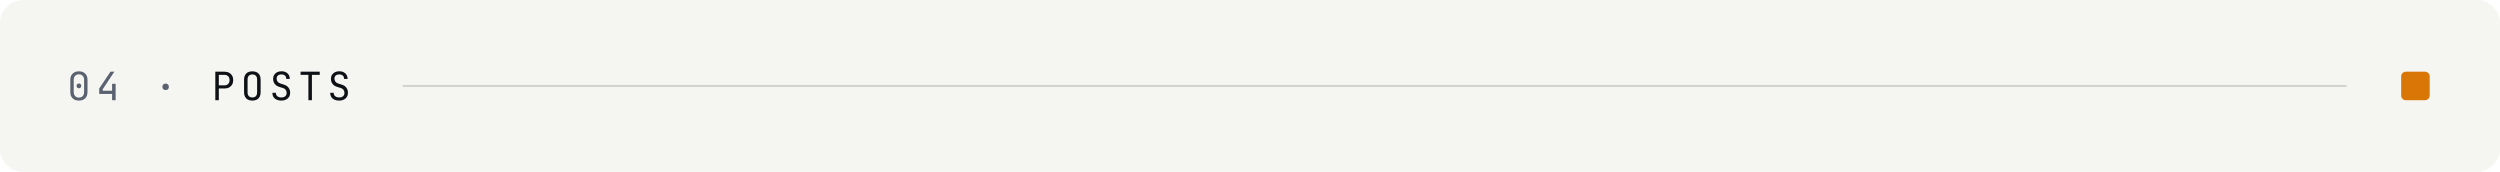
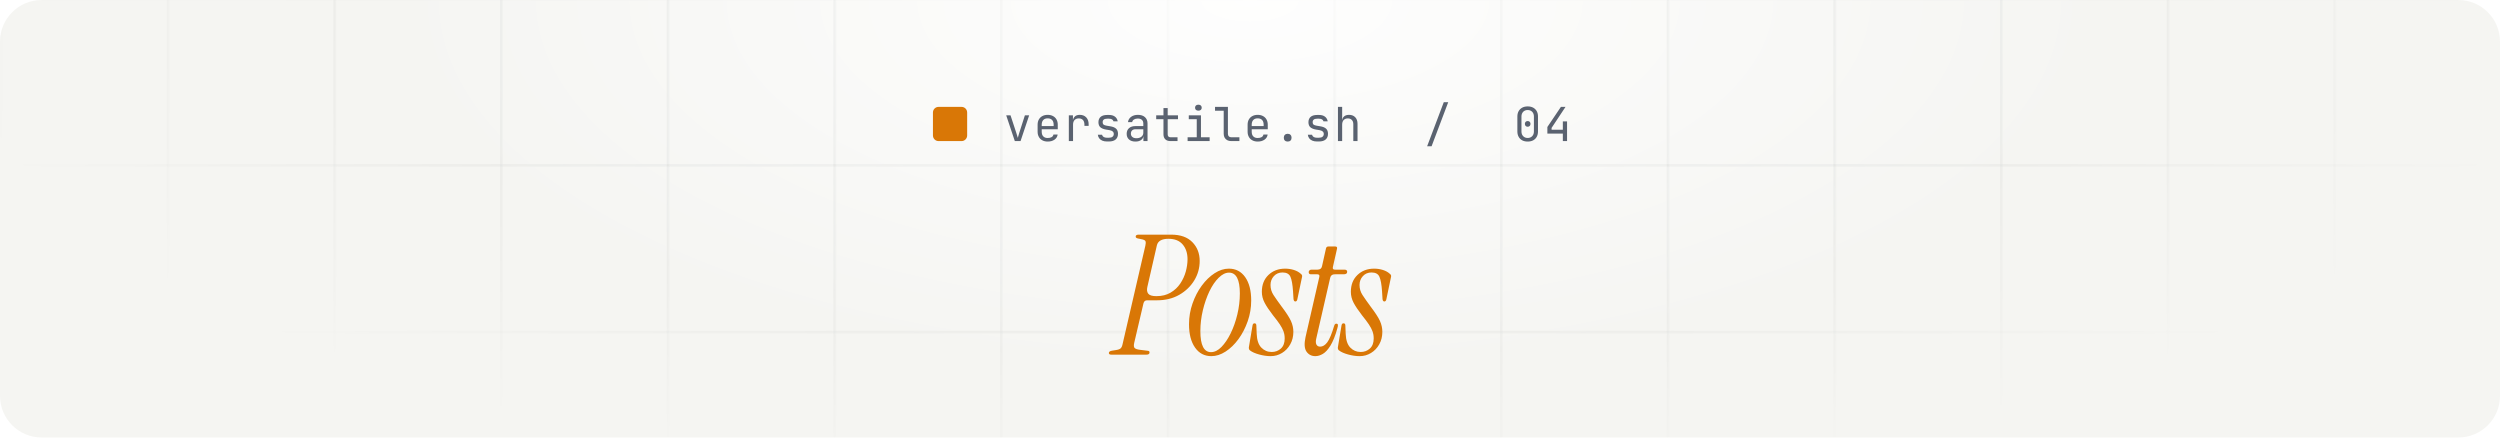
- <svg xmlns="http://www.w3.org/2000/svg" width="1280" height="88" viewBox="0 0 1280 88" role="img" aria-label="04 · posts">
-   <defs />
-   <rect width="1280" height="88" rx="12" fill="#f5f5f2" />
-   <path fill="#5a6270" d="M40.4 51.51Q39.06 51.51 38.07 50.98Q37.08 50.45 36.54 49.48Q36 48.51 36 47.21L36 40.81Q36 39.49 36.54 38.53Q37.08 37.57 38.07 37.04Q39.06 36.51 40.4 36.51Q41.76 36.51 42.74 37.04Q43.72 37.57 44.26 38.53Q44.8 39.49 44.8 40.81L44.8 47.21Q44.8 48.51 44.26 49.48Q43.72 50.45 42.73 50.98Q41.74 51.51 40.4 51.51ZM40.4 49.97Q41.6 49.97 42.33 49.2Q43.06 48.43 43.06 47.21L43.06 40.81Q43.06 39.59 42.33 38.82Q41.6 38.05 40.4 38.05Q39.2 38.05 38.47 38.82Q37.74 39.59 37.74 40.81L37.74 47.21Q37.74 48.43 38.47 49.2Q39.2 49.97 40.4 49.97ZM40.4 45.19Q39.86 45.19 39.53 44.85Q39.2 44.51 39.2 43.95Q39.2 43.41 39.53 43.08Q39.86 42.75 40.4 42.75Q40.94 42.75 41.27 43.08Q41.6 43.41 41.6 43.95Q41.6 44.51 41.27 44.85Q40.94 45.19 40.4 45.19ZM57.4 51.31L57.4 48.11L50.8 48.11L50.8 45.29L56.58 36.71L58.54 36.71L52.6 45.67L52.6 46.47L57.4 46.47L57.4 42.91L59.2 42.91L59.2 51.31ZM84.8 46.11Q84.04 46.11 83.59 45.67Q83.14 45.23 83.14 44.49Q83.14 43.71 83.59 43.25Q84.04 42.79 84.8 42.79Q85.56 42.79 86.01 43.25Q86.46 43.71 86.46 44.49Q86.46 45.23 86.01 45.67Q85.56 46.11 84.8 46.11Z" />
-   <path fill="#0e1116" d="M110.24 51.31L110.24 36.71L114.94 36.71Q116.3 36.71 117.3 37.24Q118.3 37.77 118.85 38.73Q119.4 39.69 119.4 41.01Q119.4 42.31 118.85 43.28Q118.3 44.25 117.3 44.78Q116.3 45.31 114.94 45.31L112.04 45.31L112.04 51.31ZM112.04 43.69L114.94 43.69Q116.12 43.69 116.83 42.96Q117.54 42.23 117.54 41.01Q117.54 39.77 116.83 39.05Q116.12 38.33 114.94 38.33L112.04 38.33ZM129.2 51.51Q127.88 51.51 126.93 51.01Q125.98 50.51 125.47 49.56Q124.96 48.61 124.96 47.31L124.96 40.71Q124.96 39.39 125.47 38.45Q125.98 37.51 126.93 37.01Q127.88 36.51 129.2 36.51Q130.52 36.51 131.47 37.01Q132.42 37.51 132.93 38.45Q133.44 39.39 133.44 40.69L133.44 47.31Q133.44 48.61 132.93 49.56Q132.42 50.51 131.47 51.01Q130.52 51.51 129.2 51.51ZM129.2 49.89Q130.38 49.89 131.01 49.22Q131.64 48.55 131.64 47.31L131.64 40.71Q131.64 39.47 131.01 38.8Q130.38 38.13 129.2 38.13Q128.04 38.13 127.4 38.8Q126.76 39.47 126.76 40.71L126.76 47.31Q126.76 48.55 127.4 49.22Q128.04 49.89 129.2 49.89ZM144.08 51.51Q142.64 51.51 141.61 51.03Q140.58 50.55 140.02 49.65Q139.46 48.75 139.44 47.51L141.24 47.51Q141.24 48.61 141.99 49.25Q142.74 49.89 144.08 49.89Q145.34 49.89 146.05 49.27Q146.76 48.65 146.76 47.55Q146.76 46.67 146.29 46.01Q145.82 45.35 144.94 45.09L142.96 44.47Q141.46 44.01 140.65 42.93Q139.84 41.85 139.84 40.39Q139.84 39.21 140.37 38.34Q140.9 37.47 141.86 36.98Q142.82 36.49 144.12 36.49Q146.04 36.49 147.2 37.56Q148.36 38.63 148.38 40.41L146.58 40.41Q146.58 39.33 145.93 38.72Q145.28 38.11 144.1 38.11Q142.94 38.11 142.29 38.67Q141.64 39.23 141.64 40.23Q141.64 41.13 142.12 41.79Q142.6 42.45 143.5 42.73L145.5 43.37Q146.96 43.83 147.76 44.93Q148.56 46.03 148.56 47.51Q148.56 48.71 148 49.61Q147.44 50.51 146.43 51.01Q145.42 51.51 144.08 51.51ZM157.9 51.31L157.9 38.33L153.9 38.33L153.9 36.69L163.7 36.69L163.7 38.33L159.7 38.33L159.7 51.31ZM173.68 51.51Q172.24 51.51 171.21 51.03Q170.18 50.55 169.62 49.65Q169.06 48.75 169.04 47.51L170.84 47.51Q170.84 48.61 171.59 49.25Q172.34 49.89 173.68 49.89Q174.94 49.89 175.65 49.27Q176.36 48.65 176.36 47.55Q176.36 46.67 175.89 46.01Q175.42 45.35 174.54 45.09L172.56 44.47Q171.06 44.01 170.25 42.93Q169.44 41.85 169.44 40.39Q169.44 39.21 169.97 38.34Q170.5 37.47 171.46 36.98Q172.42 36.49 173.72 36.49Q175.64 36.49 176.8 37.56Q177.96 38.63 177.98 40.41L176.18 40.41Q176.18 39.33 175.53 38.72Q174.88 38.11 173.7 38.11Q172.54 38.11 171.89 38.67Q171.24 39.23 171.24 40.23Q171.24 41.13 171.72 41.79Q172.2 42.45 173.1 42.73L175.1 43.37Q176.56 43.83 177.36 44.93Q178.16 46.03 178.16 47.51Q178.16 48.71 177.6 49.61Q177.04 50.51 176.03 51.01Q175.02 51.51 173.68 51.51Z" />
-   <rect x="206.16" y="43.5" width="995.24" height="1" fill="#0e1116" fill-opacity="0.16" />
-   <rect x="1229.4" y="36.71" width="14.6" height="14.6" rx="2.4" fill="#d97706" />
+ <svg xmlns="http://www.w3.org/2000/svg" width="960" height="168" viewBox="0 0 960 168" role="img" aria-label="Posts">
+   <defs>
+     <pattern id="grid" width="64" height="64" x="0" y="-1" patternUnits="userSpaceOnUse">
+       <g fill="#0e1116" fill-opacity="0.07">
+         <rect width="1" height="64" />
+         <rect width="64" height="1" />
+       </g>
+     </pattern>
+     <radialGradient id="fade" gradientUnits="userSpaceOnUse" cx="0" cy="0" r="1" gradientTransform="translate(480 0) scale(680 260)">
+       <stop offset="0.2" stop-color="#fff" />
+       <stop offset="0.75" stop-color="#000" />
+     </radialGradient>
+     <mask id="vignette" maskUnits="userSpaceOnUse" x="0" y="0" width="960" height="168">
+       <rect width="960" height="168" fill="url(#fade)" />
+     </mask>
+     <radialGradient id="beam" gradientUnits="userSpaceOnUse" cx="0" cy="0" r="1" gradientTransform="translate(480 0) scale(460 200)">
+       <stop offset="0" stop-color="#ffffff" stop-opacity="0.9" />
+       <stop offset="0.72" stop-color="#ffffff" stop-opacity="0" />
+     </radialGradient>
+   </defs>
+   <rect width="960" height="168" rx="16" fill="#f5f5f2" />
+   <rect width="960" height="168" rx="16" fill="url(#grid)" mask="url(#vignette)" />
+   <rect width="960" height="168" rx="16" fill="url(#beam)" />
+   <rect x="358.25" y="41.04" width="13.14" height="13.14" rx="2.16" fill="#d97706" />
+   <path fill="#5a6270" d="M389.69 54.18L386.38 44.28L388.04 44.28L390.23 50.94Q390.43 51.54 390.59 52.09Q390.75 52.63 390.83 52.94Q390.92 52.63 391.08 52.09Q391.24 51.54 391.42 50.94L393.56 44.28L395.2 44.28L391.89 54.18ZM402.31 54.36Q401.14 54.36 400.27 53.89Q399.39 53.43 398.92 52.57Q398.44 51.72 398.44 50.58L398.44 47.88Q398.44 46.73 398.92 45.88Q399.39 45.04 400.27 44.57Q401.14 44.1 402.31 44.1Q403.48 44.1 404.35 44.57Q405.23 45.04 405.7 45.88Q406.18 46.73 406.18 47.88L406.18 49.63L400.02 49.63L400.02 50.58Q400.02 51.75 400.62 52.37Q401.21 52.99 402.31 52.99Q403.25 52.99 403.82 52.66Q404.4 52.33 404.52 51.66L406.14 51.66Q405.98 52.9 404.93 53.63Q403.88 54.36 402.31 54.36ZM404.6 48.55L404.6 47.88Q404.6 46.71 404.01 46.08Q403.43 45.45 402.31 45.45Q401.21 45.45 400.62 46.08Q400.02 46.71 400.02 47.88L400.02 48.4L404.72 48.4ZM410.43 54.18L410.43 44.28L412.01 44.28L412.01 46.17L412.39 46.17L411.87 47.34Q411.87 45.74 412.56 44.92Q413.25 44.1 414.62 44.1Q416.19 44.1 417.12 45.08Q418.04 46.06 418.04 47.74L418.04 48.33L416.42 48.33L416.42 47.88Q416.42 46.71 415.86 46.09Q415.29 45.47 414.24 45.47Q413.22 45.47 412.63 46.1Q412.05 46.73 412.05 47.88L412.05 54.18ZM425.04 54.33Q424.04 54.33 423.29 54.01Q422.54 53.7 422.1 53.12Q421.66 52.54 421.57 51.75L423.19 51.75Q423.3 52.27 423.78 52.58Q424.25 52.89 425.04 52.89L425.8 52.89Q426.75 52.89 427.22 52.5Q427.69 52.11 427.69 51.46Q427.69 50.83 427.27 50.47Q426.84 50.1 426.02 49.97L424.68 49.75Q423.23 49.5 422.52 48.85Q421.8 48.19 421.8 46.93Q421.8 45.6 422.65 44.87Q423.5 44.14 425.19 44.14L425.87 44.14Q427.29 44.14 428.16 44.8Q429.02 45.47 429.2 46.6L427.58 46.6Q427.47 46.14 427.04 45.86Q426.61 45.58 425.87 45.58L425.19 45.58Q424.27 45.58 423.85 45.92Q423.42 46.26 423.42 46.95Q423.42 47.56 423.78 47.85Q424.14 48.13 424.92 48.26L426.25 48.48Q427.85 48.73 428.58 49.41Q429.31 50.1 429.31 51.39Q429.31 52.76 428.44 53.54Q427.56 54.33 425.8 54.33ZM436.01 54.36Q434.44 54.36 433.54 53.56Q432.64 52.76 432.64 51.39Q432.64 50.01 433.54 49.21Q434.44 48.42 435.97 48.42L439.03 48.42L439.03 47.43Q439.03 46.51 438.48 46.02Q437.93 45.52 436.92 45.52Q436.04 45.52 435.45 45.89Q434.85 46.26 434.76 46.89L433.14 46.89Q433.31 45.61 434.35 44.86Q435.39 44.1 436.96 44.1Q438.67 44.1 439.66 44.98Q440.65 45.87 440.65 47.38L440.65 54.18L439.07 54.18L439.07 52.29L438.8 52.29L439.07 52.02Q439.07 53.1 438.23 53.73Q437.39 54.36 436.01 54.36ZM436.4 53.08Q437.55 53.08 438.29 52.51Q439.03 51.93 439.03 51.03L439.03 49.63L436.01 49.63Q435.2 49.63 434.73 50.08Q434.26 50.53 434.26 51.3Q434.26 52.13 434.83 52.61Q435.39 53.08 436.4 53.08ZM449.47 54.18Q448.19 54.18 447.48 53.5Q446.77 52.81 446.77 51.57L446.77 45.76L443.98 45.76L443.98 44.28L446.77 44.28L446.77 41.49L448.39 41.49L448.39 44.28L452.35 44.28L452.35 45.76L448.39 45.76L448.39 51.57Q448.39 52.71 449.47 52.71L452.17 52.71L452.17 54.18ZM456.04 54.18L456.04 52.71L459.55 52.71L459.55 45.76L456.49 45.76L456.49 44.28L461.17 44.28L461.17 52.71L464.5 52.71L464.5 54.18ZM460.18 42.5Q459.59 42.5 459.24 42.19Q458.9 41.89 458.9 41.37Q458.9 40.83 459.24 40.51Q459.59 40.2 460.18 40.2Q460.77 40.2 461.12 40.51Q461.46 40.83 461.46 41.37Q461.46 41.89 461.12 42.19Q460.77 42.5 460.18 42.5ZM472.78 54.18Q471.92 54.18 471.27 53.84Q470.62 53.5 470.26 52.87Q469.9 52.24 469.9 51.39L469.9 42.52L466.57 42.52L466.57 41.04L471.52 41.04L471.52 51.39Q471.52 52 471.86 52.36Q472.2 52.71 472.78 52.71L475.93 52.71L475.93 54.18ZM482.95 54.36Q481.78 54.36 480.91 53.89Q480.03 53.43 479.56 52.57Q479.08 51.72 479.08 50.58L479.08 47.88Q479.08 46.73 479.56 45.88Q480.03 45.04 480.91 44.57Q481.78 44.1 482.95 44.1Q484.12 44.1 484.99 44.57Q485.87 45.04 486.34 45.88Q486.82 46.73 486.82 47.88L486.82 49.63L480.66 49.63L480.66 50.58Q480.66 51.75 481.26 52.37Q481.85 52.99 482.95 52.99Q483.89 52.99 484.46 52.66Q485.04 52.33 485.16 51.66L486.78 51.66Q486.62 52.9 485.57 53.63Q484.52 54.36 482.95 54.36ZM485.24 48.55L485.24 47.88Q485.24 46.71 484.65 46.08Q484.07 45.45 482.95 45.45Q481.85 45.45 481.26 46.08Q480.66 46.71 480.66 47.88L480.66 48.4L485.36 48.4ZM494.47 54.36Q493.79 54.36 493.38 53.97Q492.98 53.57 492.98 52.9Q492.98 52.2 493.38 51.79Q493.79 51.37 494.47 51.37Q495.15 51.37 495.56 51.79Q495.96 52.2 495.96 52.9Q495.96 53.57 495.56 53.97Q495.15 54.36 494.47 54.36ZM505.68 54.33Q504.68 54.33 503.93 54.01Q503.18 53.7 502.74 53.12Q502.3 52.54 502.21 51.75L503.83 51.75Q503.94 52.27 504.42 52.58Q504.89 52.89 505.68 52.89L506.44 52.89Q507.39 52.89 507.86 52.5Q508.33 52.11 508.33 51.46Q508.33 50.83 507.91 50.47Q507.48 50.1 506.66 49.97L505.32 49.75Q503.87 49.5 503.16 48.85Q502.44 48.19 502.44 46.93Q502.44 45.6 503.29 44.87Q504.14 44.14 505.83 44.14L506.51 44.14Q507.93 44.14 508.8 44.8Q509.66 45.47 509.84 46.6L508.22 46.6Q508.11 46.14 507.68 45.86Q507.25 45.58 506.51 45.58L505.83 45.58Q504.91 45.58 504.49 45.92Q504.06 46.26 504.06 46.95Q504.06 47.56 504.42 47.85Q504.78 48.13 505.56 48.26L506.89 48.48Q508.49 48.73 509.22 49.41Q509.95 50.1 509.95 51.39Q509.95 52.76 509.08 53.54Q508.2 54.33 506.44 54.33ZM513.77 54.18L513.77 41.04L515.39 41.04L515.39 44.28L515.39 46.17L515.73 46.17L515.39 46.55Q515.39 45.38 516.09 44.74Q516.79 44.1 518.03 44.1Q519.53 44.1 520.41 45.02Q521.29 45.94 521.29 47.52L521.29 54.18L519.67 54.18L519.67 47.7Q519.67 46.64 519.1 46.06Q518.54 45.47 517.56 45.47Q516.56 45.47 515.97 46.1Q515.39 46.73 515.39 47.88L515.39 54.18ZM548.02 56.16L554.41 39.24L556.12 39.24L549.73 56.16ZM586.63 54.36Q585.42 54.36 584.53 53.89Q583.64 53.41 583.16 52.54Q582.67 51.66 582.67 50.49L582.67 44.73Q582.67 43.54 583.16 42.68Q583.64 41.82 584.53 41.34Q585.42 40.86 586.63 40.86Q587.85 40.86 588.74 41.34Q589.62 41.82 590.1 42.68Q590.59 43.54 590.59 44.73L590.59 50.49Q590.59 51.66 590.1 52.54Q589.62 53.41 588.73 53.89Q587.84 54.36 586.63 54.36ZM586.63 52.98Q587.71 52.98 588.37 52.28Q589.02 51.59 589.02 50.49L589.02 44.73Q589.02 43.63 588.37 42.94Q587.71 42.25 586.63 42.25Q585.55 42.25 584.89 42.94Q584.24 43.63 584.24 44.73L584.24 50.49Q584.24 51.59 584.89 52.28Q585.55 52.98 586.63 52.98ZM586.63 48.67Q586.14 48.67 585.85 48.37Q585.55 48.06 585.55 47.56Q585.55 47.07 585.85 46.78Q586.14 46.48 586.63 46.48Q587.12 46.48 587.41 46.78Q587.71 47.07 587.71 47.56Q587.71 48.06 587.41 48.37Q587.12 48.67 586.63 48.67ZM600.13 54.18L600.13 51.3L594.19 51.3L594.19 48.76L599.39 41.04L601.16 41.04L595.81 49.11L595.81 49.83L600.13 49.83L600.13 46.62L601.75 46.62L601.75 54.18Z" />
+   <path fill="#0e1116" d="" />
+   <path fill="#d97706" d="M426.7 136.18Q425.8 136.18 425.8 135.54Q425.8 134.84 427.08 134.65L428.36 134.45Q429.77 134.26 430.31 133.78Q430.86 133.3 431.11 131.96L439.82 94.33Q440.07 93.24 439.88 92.66Q439.69 92.09 438.22 91.83L436.94 91.57Q436.1 91.38 436.1 90.87Q436.1 90.1 437.26 90.1L449.74 90.1Q455.05 90.1 457.86 92.98Q460.68 95.86 460.68 100.21Q460.68 104.25 458.6 107.67Q456.52 111.09 452.84 113.21Q449.16 115.32 444.23 115.32L440.46 115.32Q439.43 115.32 439.11 116.41L435.53 131.7Q435.21 133.11 435.69 133.62Q436.17 134.13 437.77 134.33L440.84 134.71Q441.42 134.77 441.42 135.35Q441.42 136.18 440.26 136.18ZM440.58 110.2Q440.2 111.86 440.94 112.79Q441.67 113.72 444.04 113.72Q447.24 113.72 449.51 112.37Q451.78 111.03 453.22 108.89Q454.66 106.74 455.34 104.28Q456.01 101.81 456.01 99.57Q456.01 96.05 454.15 93.88Q452.3 91.7 448.71 91.7Q444.81 91.7 444.23 94.26ZM465.16 136.76Q461.19 136.76 458.89 133.46Q456.58 130.17 456.58 124.53Q456.58 120.37 457.93 116.53Q459.27 112.69 461.48 109.69Q463.69 106.68 466.41 104.92Q469.13 103.16 471.88 103.16Q475.85 103.16 478.15 106.42Q480.46 109.69 480.46 115.38Q480.46 119.54 479.11 123.38Q477.77 127.22 475.56 130.23Q473.35 133.24 470.63 135Q467.91 136.76 465.16 136.76ZM465.03 135.22Q467.08 135.22 469.03 133.24Q470.98 131.25 472.58 127.99Q474.18 124.73 475.14 120.73Q476.1 116.73 476.1 112.69Q476.1 104.69 471.94 104.69Q469.96 104.69 467.98 106.65Q465.99 108.6 464.42 111.86Q462.86 115.13 461.9 119.13Q460.94 123.13 460.94 127.16Q460.94 135.22 465.03 135.22ZM487.94 136.76Q485.83 136.76 483.5 136.12Q481.16 135.48 479.94 134.52Q479.5 134.13 479.56 133.37L480.97 124.98Q481.1 124.15 481.74 124.15Q482.44 124.15 482.44 125.05L482.57 128.12Q482.7 131.77 484.33 133.46Q485.96 135.16 488.33 135.16Q490.38 135.16 491.85 133.85Q493.32 132.53 493.32 129.97Q493.32 128.5 492.87 127.25Q492.42 126.01 491.46 124.57Q490.5 123.13 488.84 121.08Q486.66 118.26 485.61 116.25Q484.55 114.23 484.55 112.05Q484.55 108.02 487.08 105.59Q489.61 103.16 493.51 103.16Q495.24 103.16 496.87 103.67Q498.5 104.18 499.59 105.21Q500.17 105.65 499.98 106.36L498.18 114.93Q497.99 115.77 497.42 115.77Q496.84 115.77 496.71 114.87L496.52 111.8Q496.26 107.96 495.53 106.29Q494.79 104.63 492.49 104.63Q490.44 104.63 489.16 106.04Q487.88 107.45 487.88 109.43Q487.88 111.54 489.03 113.3Q490.18 115.06 492.17 117.75Q494.79 121.21 495.72 123.25Q496.65 125.3 496.65 127.41Q496.65 130.1 495.46 132.21Q494.28 134.33 492.3 135.54Q490.31 136.76 487.94 136.76ZM505.1 136.76Q502.92 136.76 501.7 135.03Q500.49 133.3 501.32 129.46L506.63 106.29Q506.82 105.33 505.86 105.33L503.43 105.33Q502.54 105.33 502.54 104.5Q502.54 104.05 502.86 103.8Q503.18 103.54 503.62 103.54L505.93 103.54Q507.4 103.54 507.66 102.2L509.19 95.35Q509.38 94.65 510.09 94.65L512.71 94.65Q513.61 94.65 513.42 95.48L511.82 102.58Q511.62 103.54 512.58 103.54L516.23 103.54Q517.32 103.54 517.32 104.37Q517.32 105.33 515.98 105.33L512.52 105.33Q511.11 105.33 510.79 106.68L505.42 130.1Q505.1 131.51 505.51 132.31Q505.93 133.11 506.95 133.11Q508.42 133.11 509.67 131.45Q510.92 129.78 512.33 125.11Q512.58 124.28 513.16 124.28Q513.61 124.28 513.74 124.66Q513.86 125.05 513.54 126.07Q512.33 130.42 510.89 132.73Q509.45 135.03 507.98 135.89Q506.5 136.76 505.1 136.76ZM522.12 136.76Q520.01 136.76 517.67 136.12Q515.34 135.48 514.12 134.52Q513.67 134.13 513.74 133.37L515.14 124.98Q515.27 124.15 515.91 124.15Q516.62 124.15 516.62 125.05L516.74 128.12Q516.87 131.77 518.5 133.46Q520.14 135.16 522.5 135.16Q524.55 135.16 526.02 133.85Q527.5 132.53 527.5 129.97Q527.5 128.5 527.05 127.25Q526.6 126.01 525.64 124.57Q524.68 123.13 523.02 121.08Q520.84 118.26 519.78 116.25Q518.73 114.23 518.73 112.05Q518.73 108.02 521.26 105.59Q523.78 103.16 527.69 103.16Q529.42 103.16 531.05 103.67Q532.68 104.18 533.77 105.21Q534.34 105.65 534.15 106.36L532.36 114.93Q532.17 115.77 531.59 115.77Q531.02 115.77 530.89 114.87L530.7 111.8Q530.44 107.96 529.7 106.29Q528.97 104.63 526.66 104.63Q524.62 104.63 523.34 106.04Q522.06 107.45 522.06 109.43Q522.06 111.54 523.21 113.3Q524.36 115.06 526.34 117.75Q528.97 121.21 529.9 123.25Q530.82 125.3 530.82 127.41Q530.82 130.1 529.64 132.21Q528.46 134.33 526.47 135.54Q524.49 136.76 522.12 136.76Z" />
</svg>
